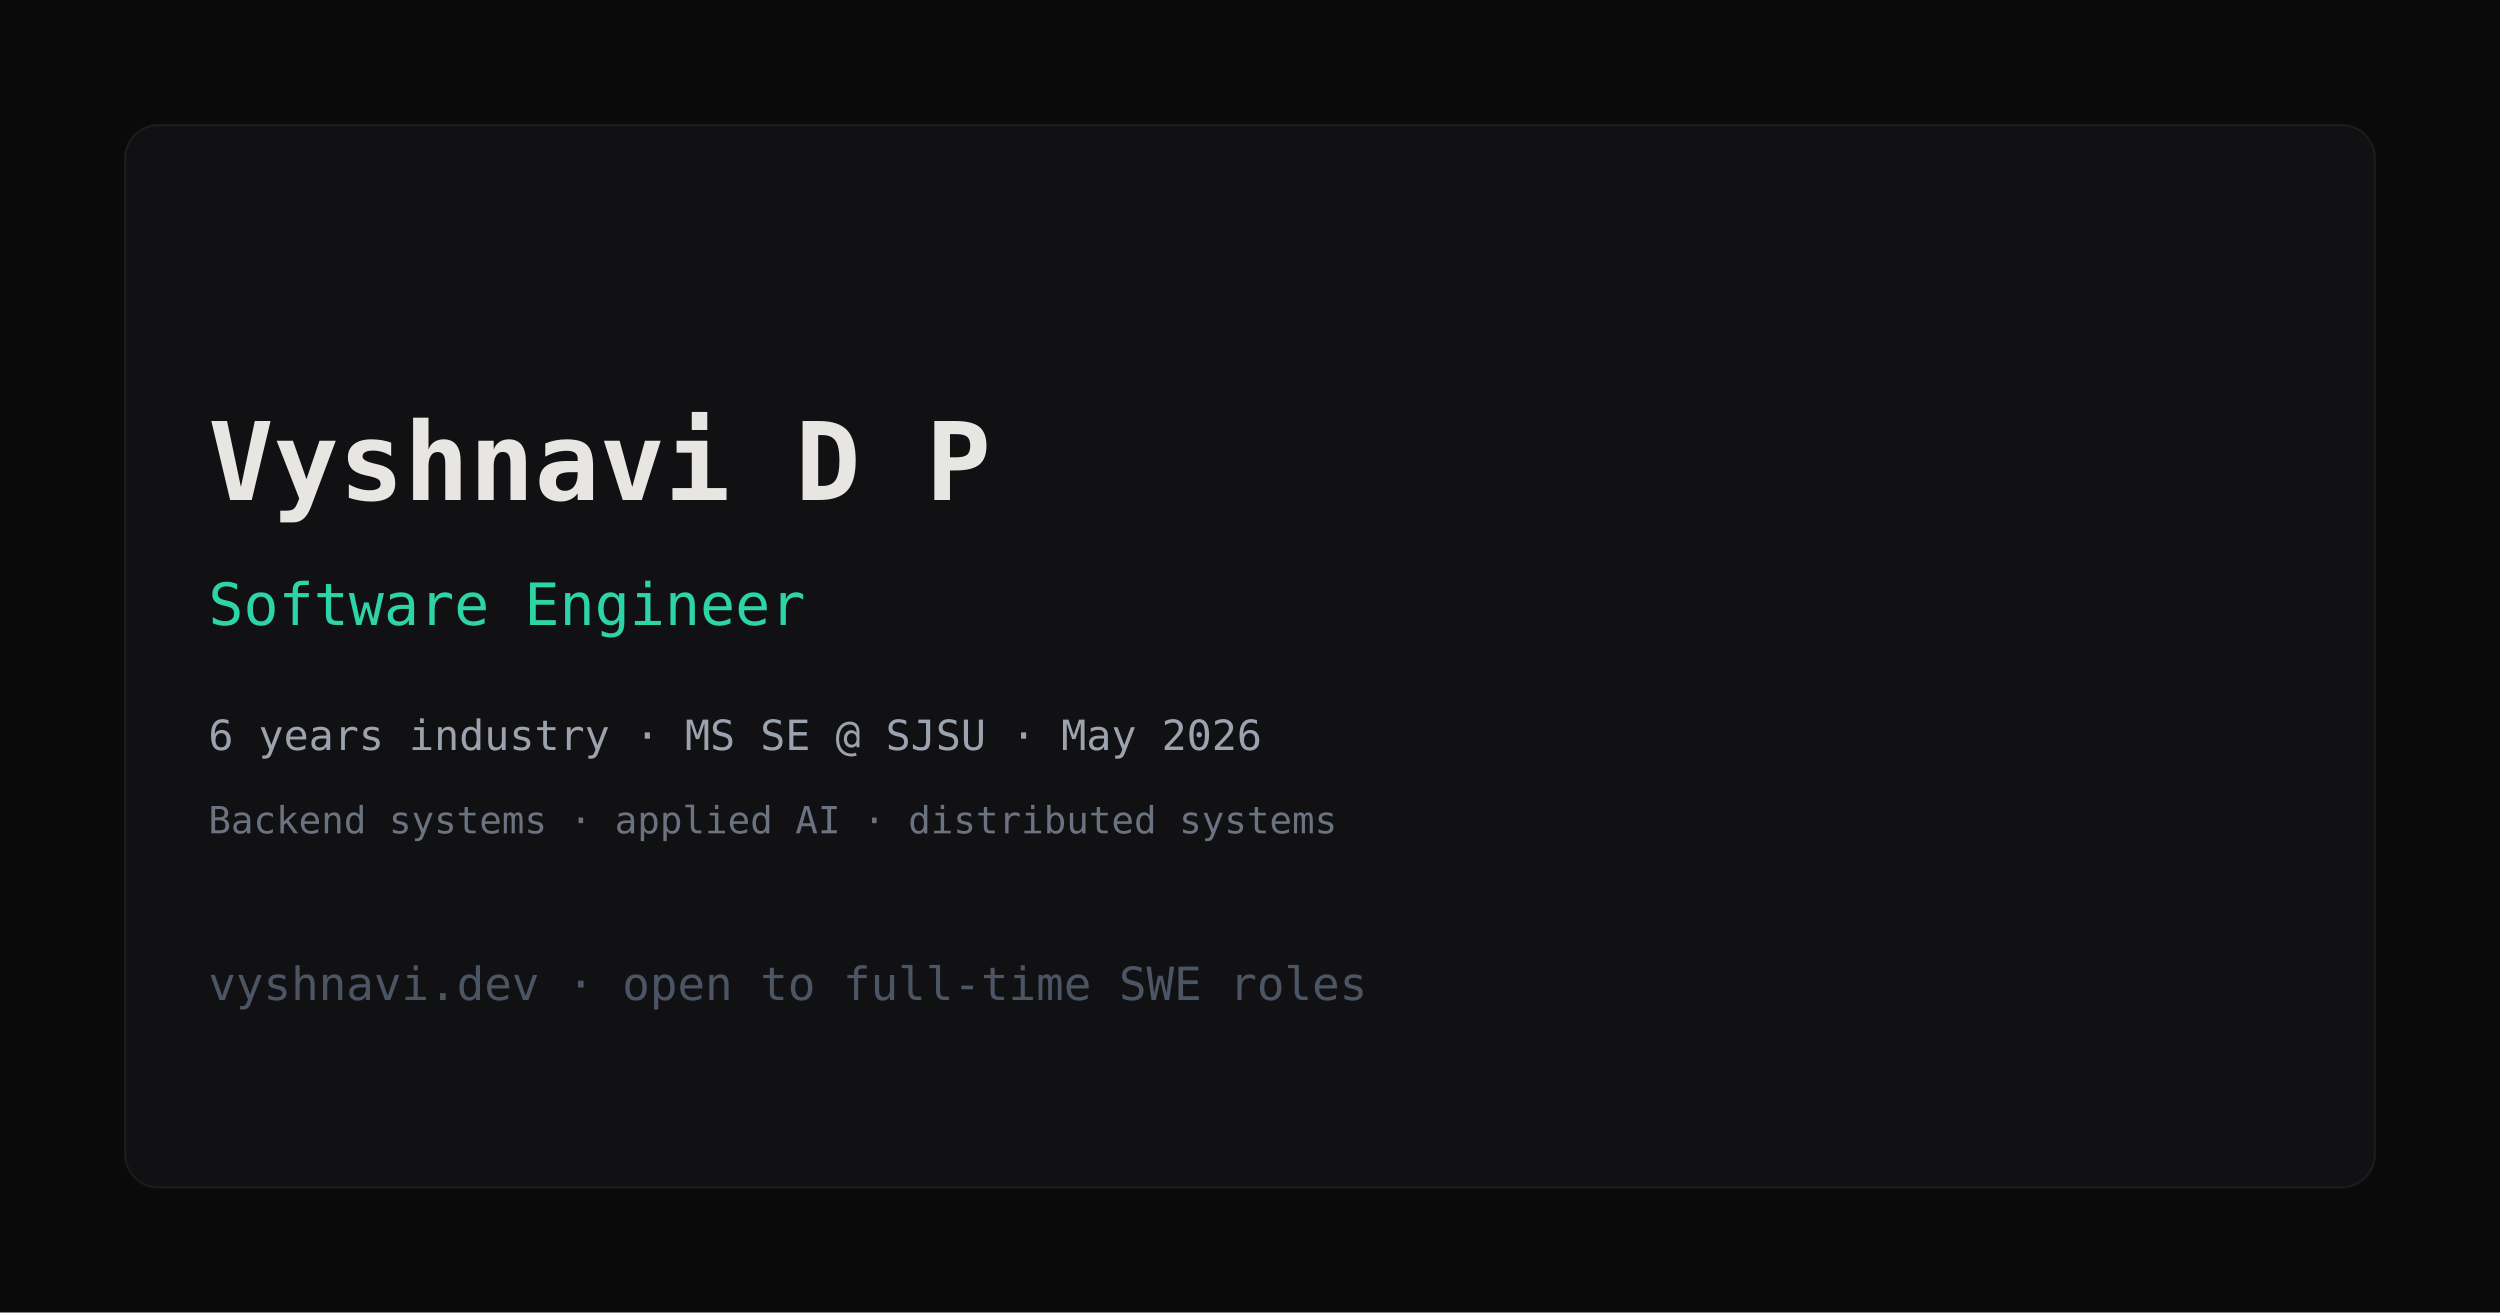
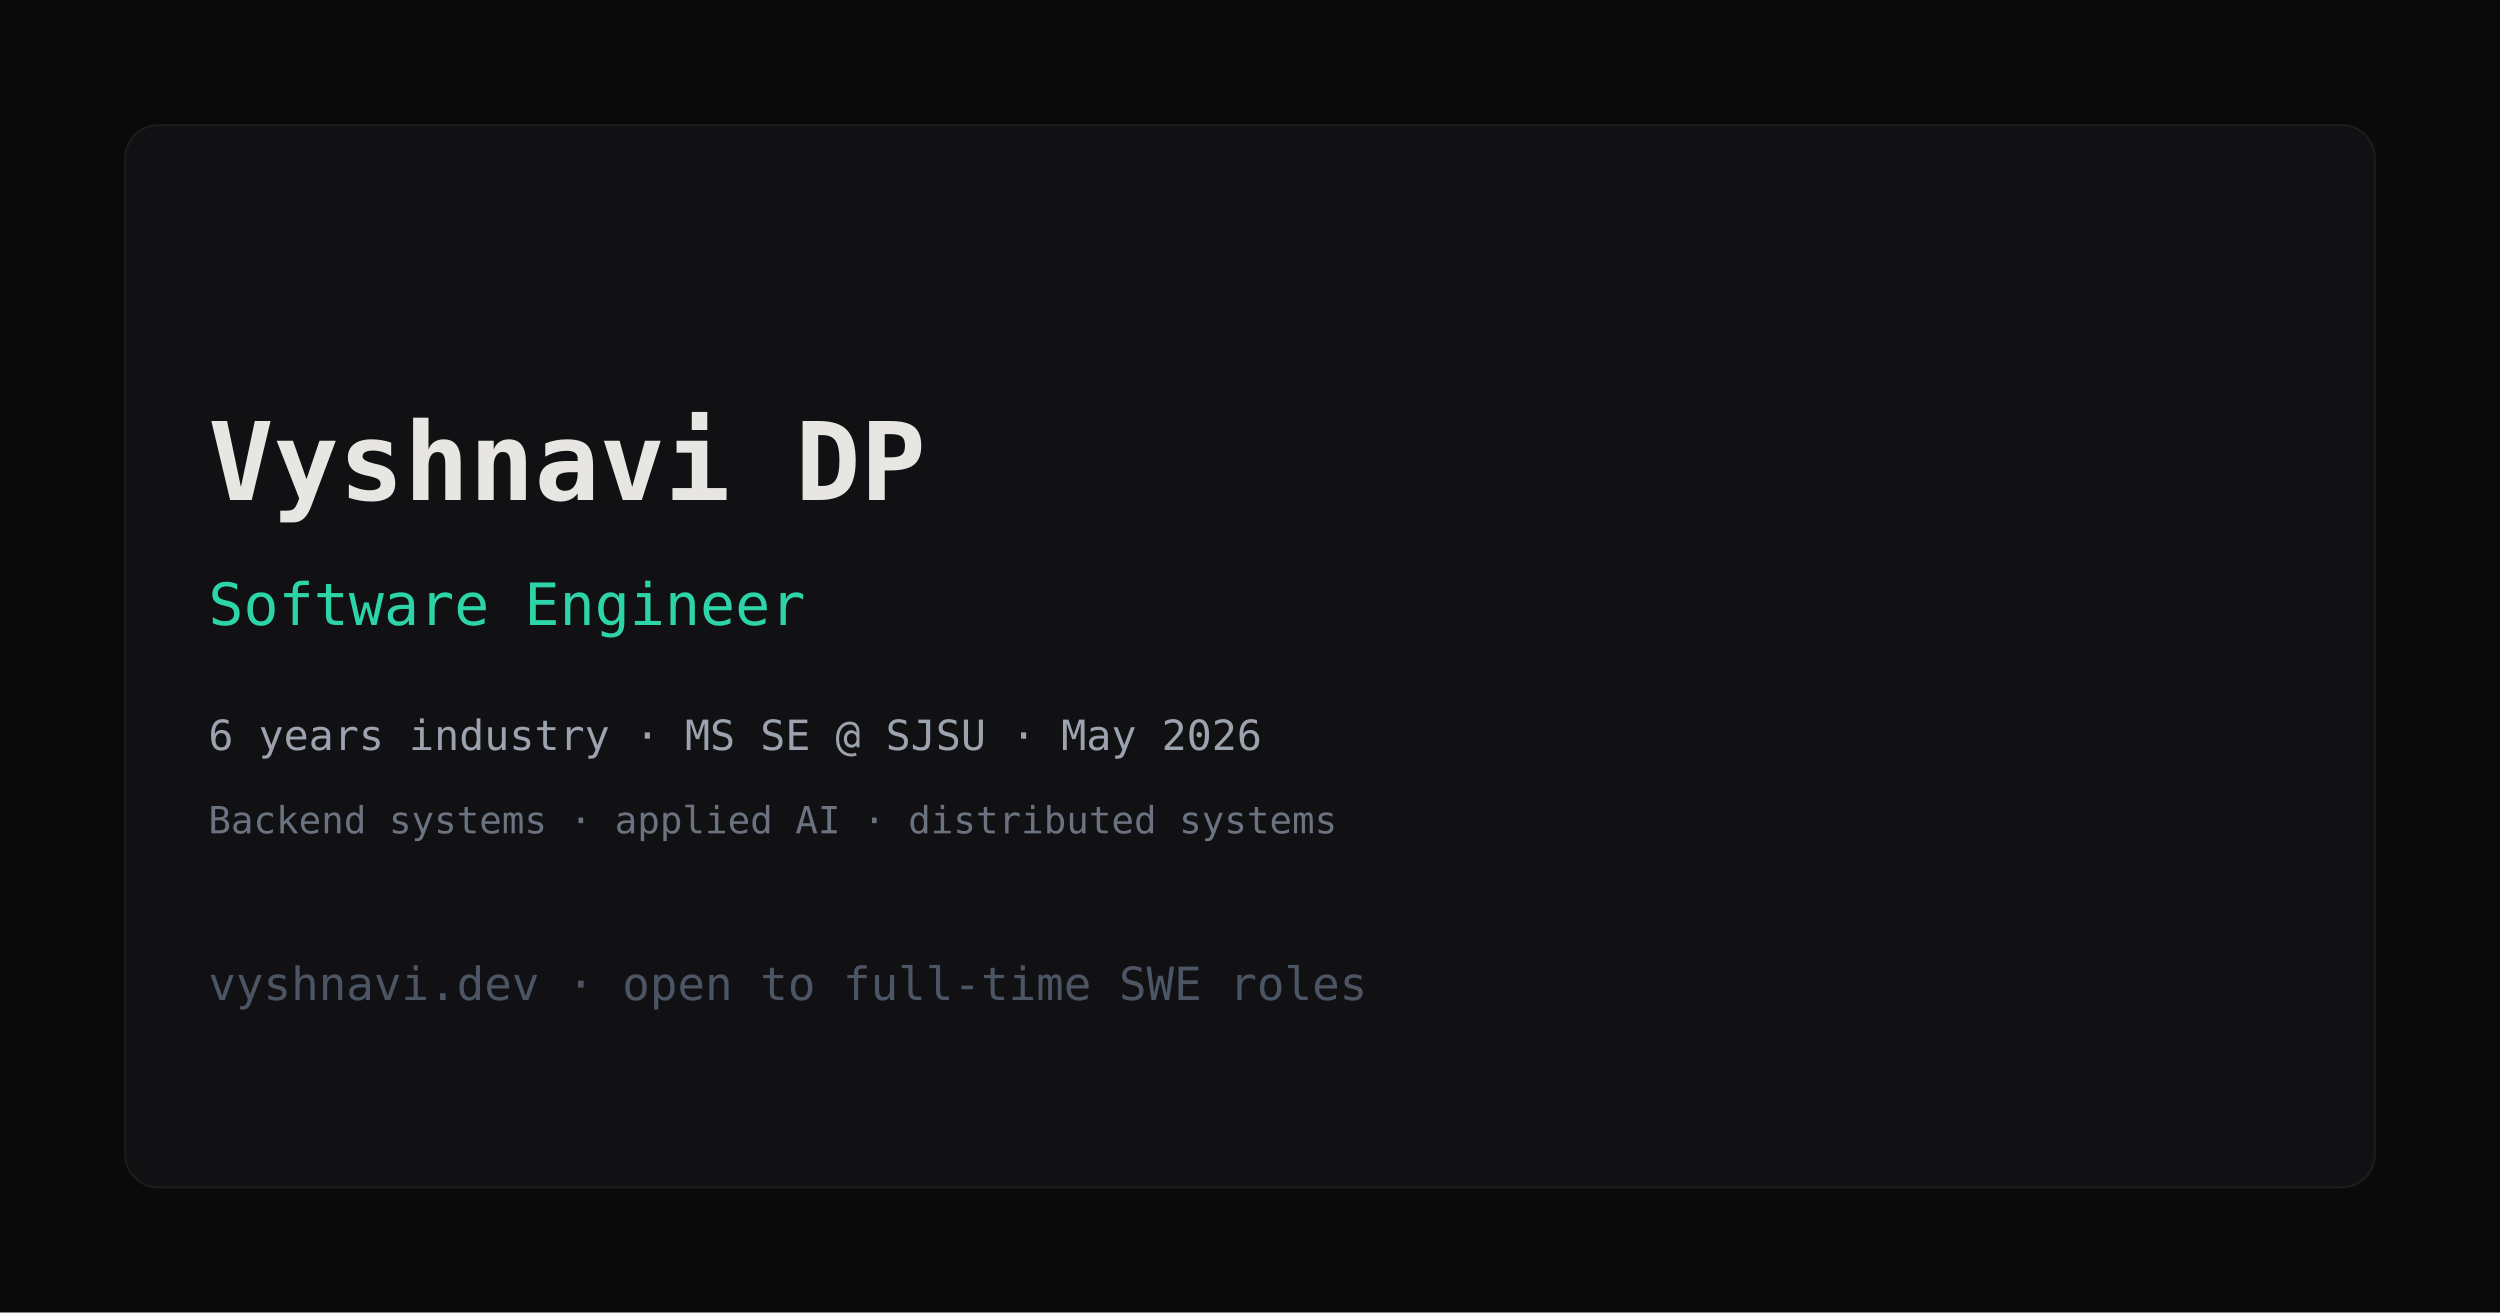
<svg xmlns="http://www.w3.org/2000/svg" width="1200" height="630" viewBox="0 0 1200 630" fill="none">
  <rect width="1200" height="630" fill="#0a0a0b" />
  <rect x="60" y="60" width="1080" height="510" rx="16" fill="#111113" stroke="rgba(255,255,255,0.06)" stroke-width="1" />
-   <text x="100" y="240" font-family="ui-monospace, monospace" font-size="52" font-weight="600" fill="#e8e6e3">Vyshnavi D P</text>
+   <text x="100" y="240" font-family="ui-monospace, monospace" font-size="52" font-weight="600" fill="#e8e6e3">Vyshnavi DP</text>
  <text x="100" y="300" font-family="ui-monospace, monospace" font-size="28" fill="#2dd4a8">Software Engineer</text>
  <text x="100" y="360" font-family="ui-monospace, monospace" font-size="20" fill="#9ca3af">6 years industry · MS SE @ SJSU · May 2026</text>
  <text x="100" y="400" font-family="ui-monospace, monospace" font-size="18" fill="#6b7280">Backend systems · applied AI · distributed systems</text>
  <text x="100" y="480" font-family="ui-monospace, monospace" font-size="22" fill="#4b5563">vyshnavi.dev · open to full-time SWE roles</text>
</svg>
